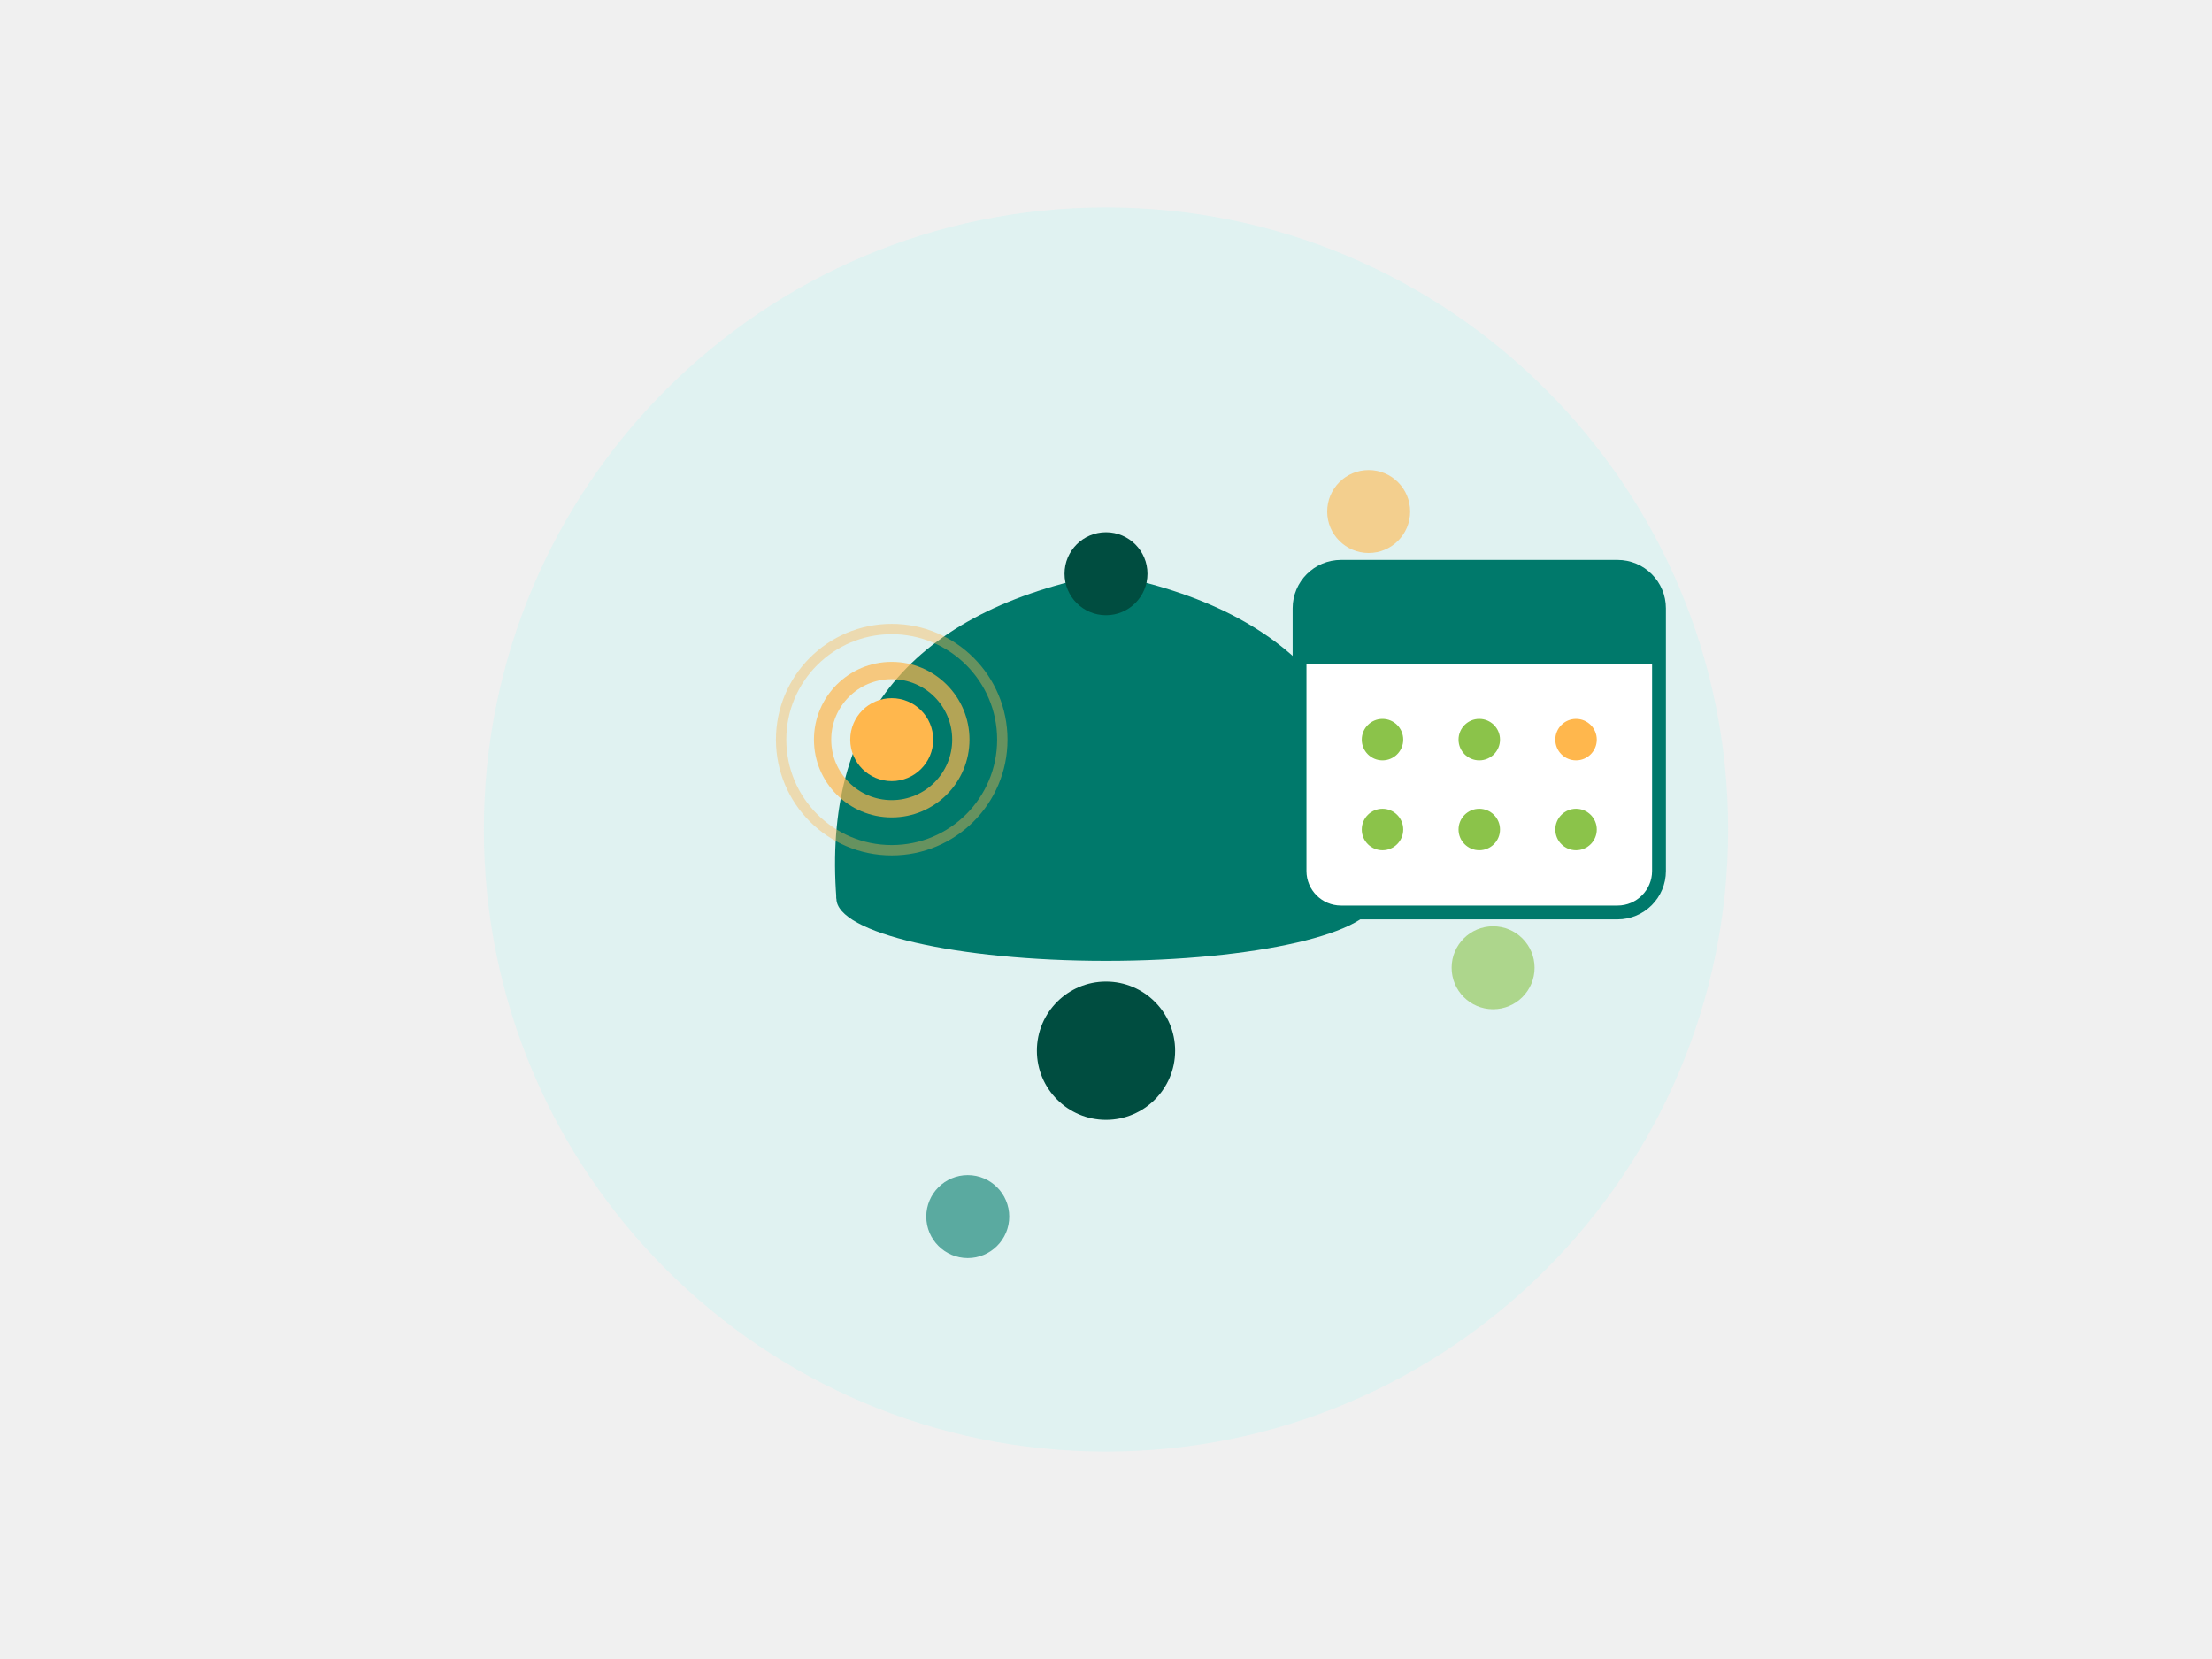
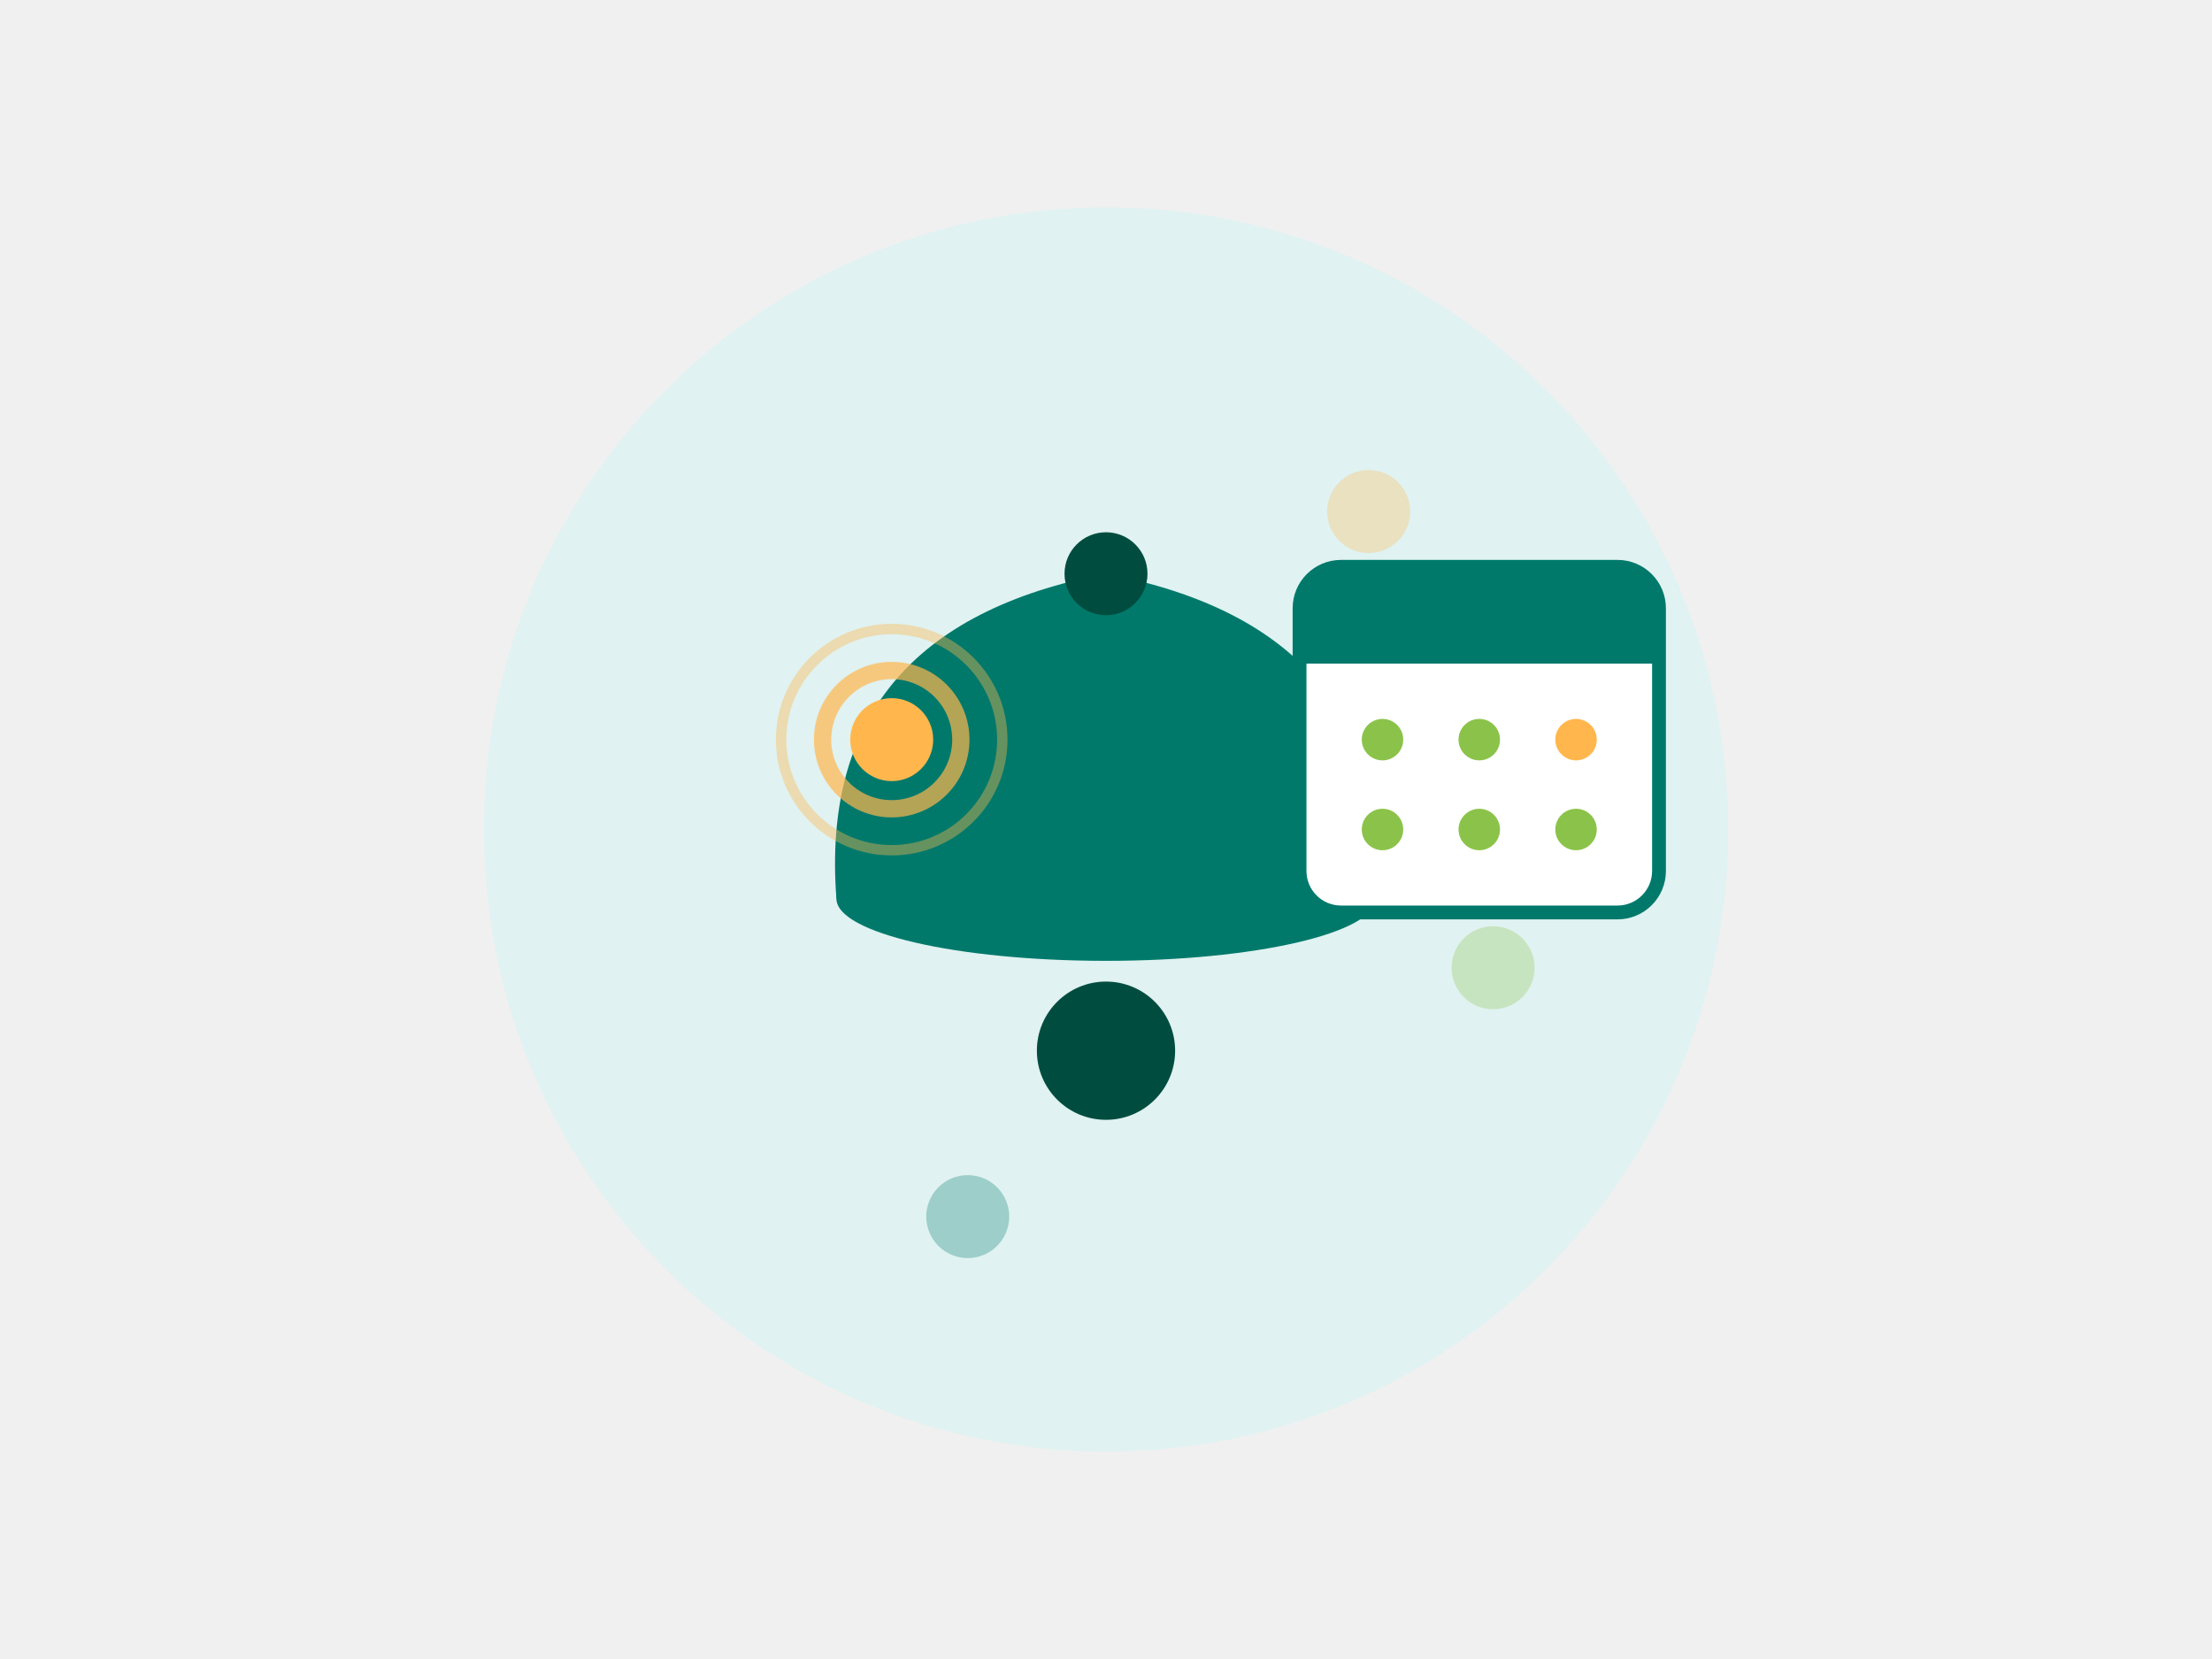
<svg xmlns="http://www.w3.org/2000/svg" viewBox="0 0 320 240">
  <circle cx="160" cy="120" r="90" fill="#E0F2F1" />
  <path d="M 121 130 Q 118 91 160 83 Q 202 91 199 130 Z" fill="#00796B" />
  <ellipse cx="160" cy="130" rx="39" ry="9" fill="#00796B" />
  <circle cx="160" cy="152" r="10" fill="#004D40" />
  <circle cx="160" cy="83" r="6" fill="#004D40" />
  <rect x="188" y="82" width="52" height="50" rx="6" fill="white" stroke="#00796B" stroke-width="2" />
  <rect x="188" y="82" width="52" height="14" rx="6" fill="#00796B" />
  <rect x="188" y="89" width="52" height="7" fill="#00796B" />
  <circle cx="200" cy="107" r="3" fill="#8BC34A" />
  <circle cx="214" cy="107" r="3" fill="#8BC34A" />
  <circle cx="228" cy="107" r="3" fill="#FFB74D" />
  <circle cx="200" cy="120" r="3" fill="#8BC34A" />
  <circle cx="214" cy="120" r="3" fill="#8BC34A" />
  <circle cx="228" cy="120" r="3" fill="#8BC34A" />
  <circle cx="129" cy="107" r="10" fill="none" stroke="#FFB74D" stroke-width="2.5" opacity="0.7" />
  <circle cx="129" cy="107" r="16" fill="none" stroke="#FFB74D" stroke-width="1.5" opacity="0.4" />
  <circle cx="129" cy="107" r="6" fill="#FFB74D" />
-   <circle cx="198" cy="74" r="6" fill="#FFB74D" opacity="0.6" />
-   <circle cx="216" cy="140" r="6" fill="#8BC34A" opacity="0.6" />
-   <circle cx="140" cy="176" r="6" fill="#00796B" opacity="0.6" />
+   <circle cx="198" cy="74" r="6" fill="#FFB74D" opacity="0.3" />
+   <circle cx="216" cy="140" r="6" fill="#8BC34A" opacity="0.3" />
+   <circle cx="140" cy="176" r="6" fill="#00796B" opacity="0.3" />
</svg>
